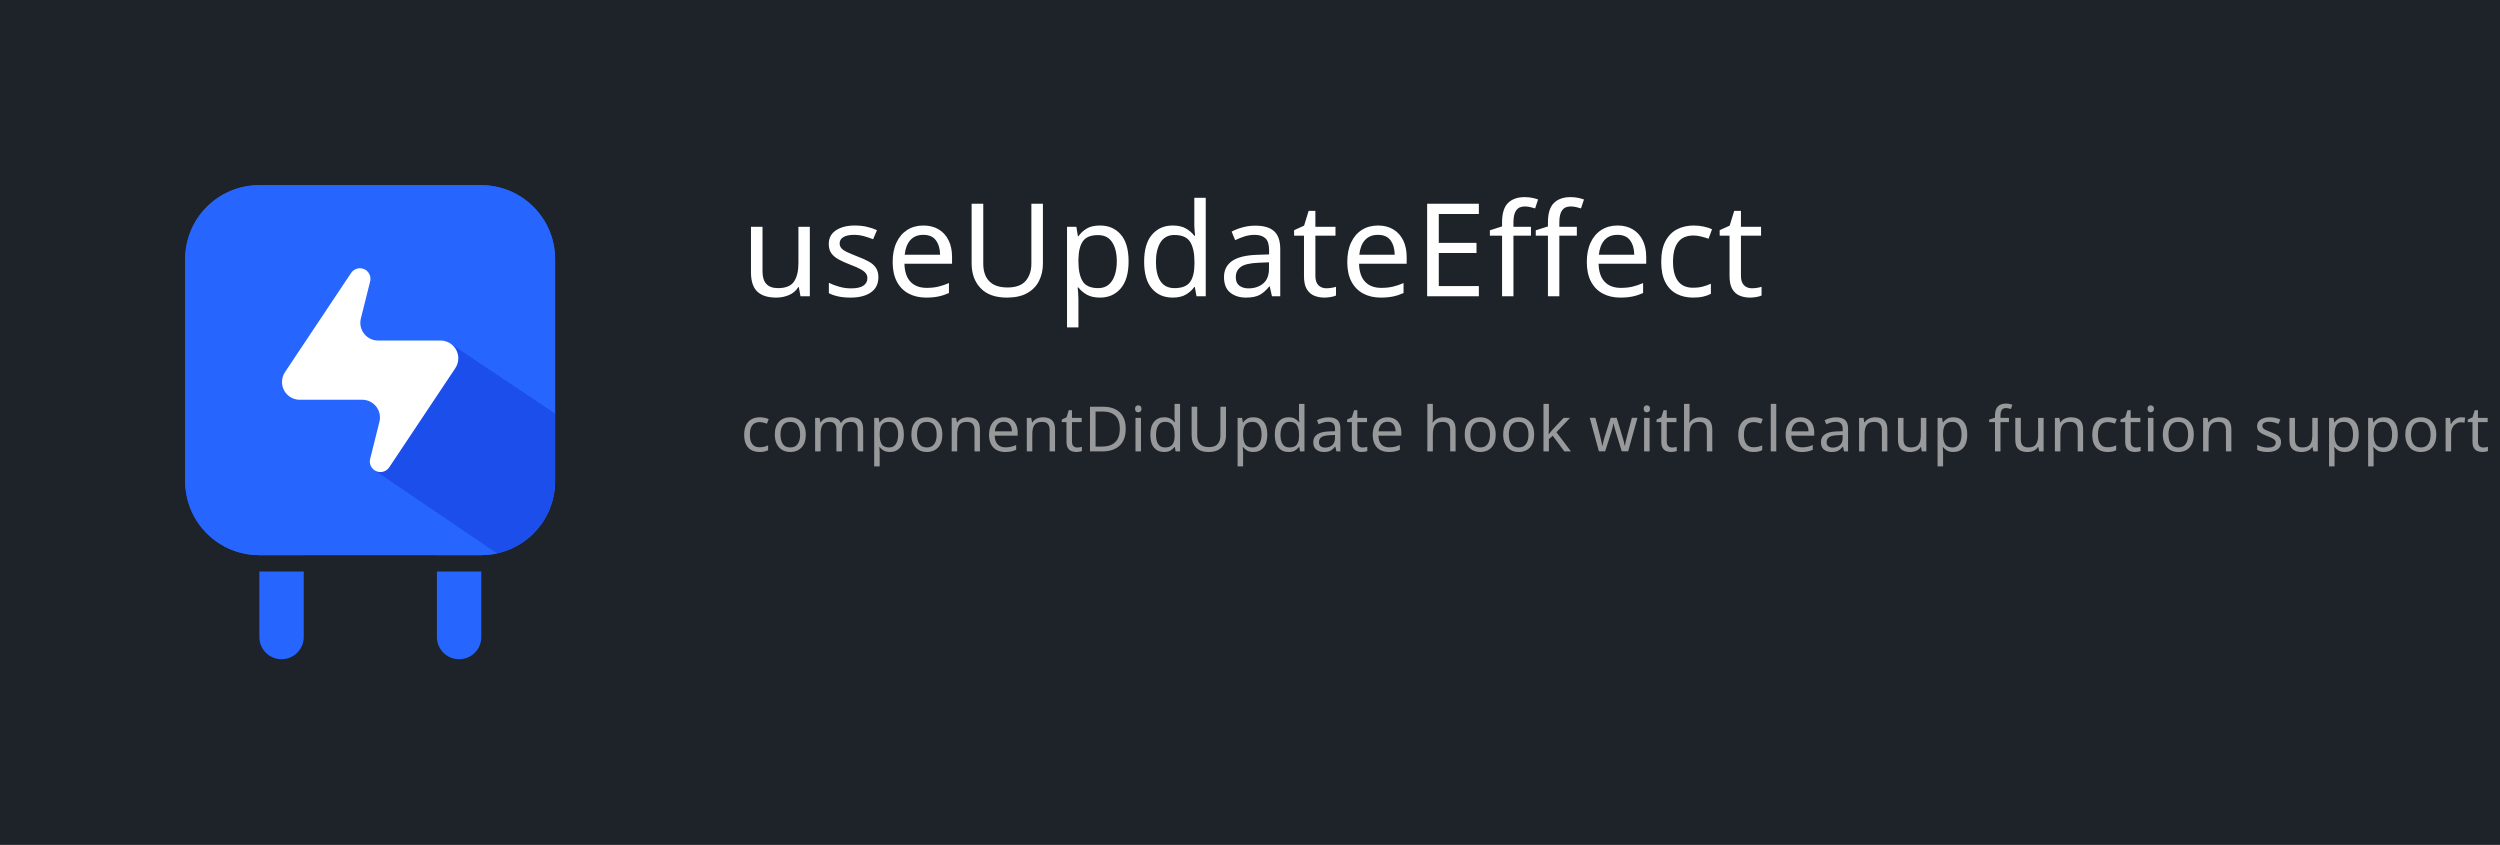
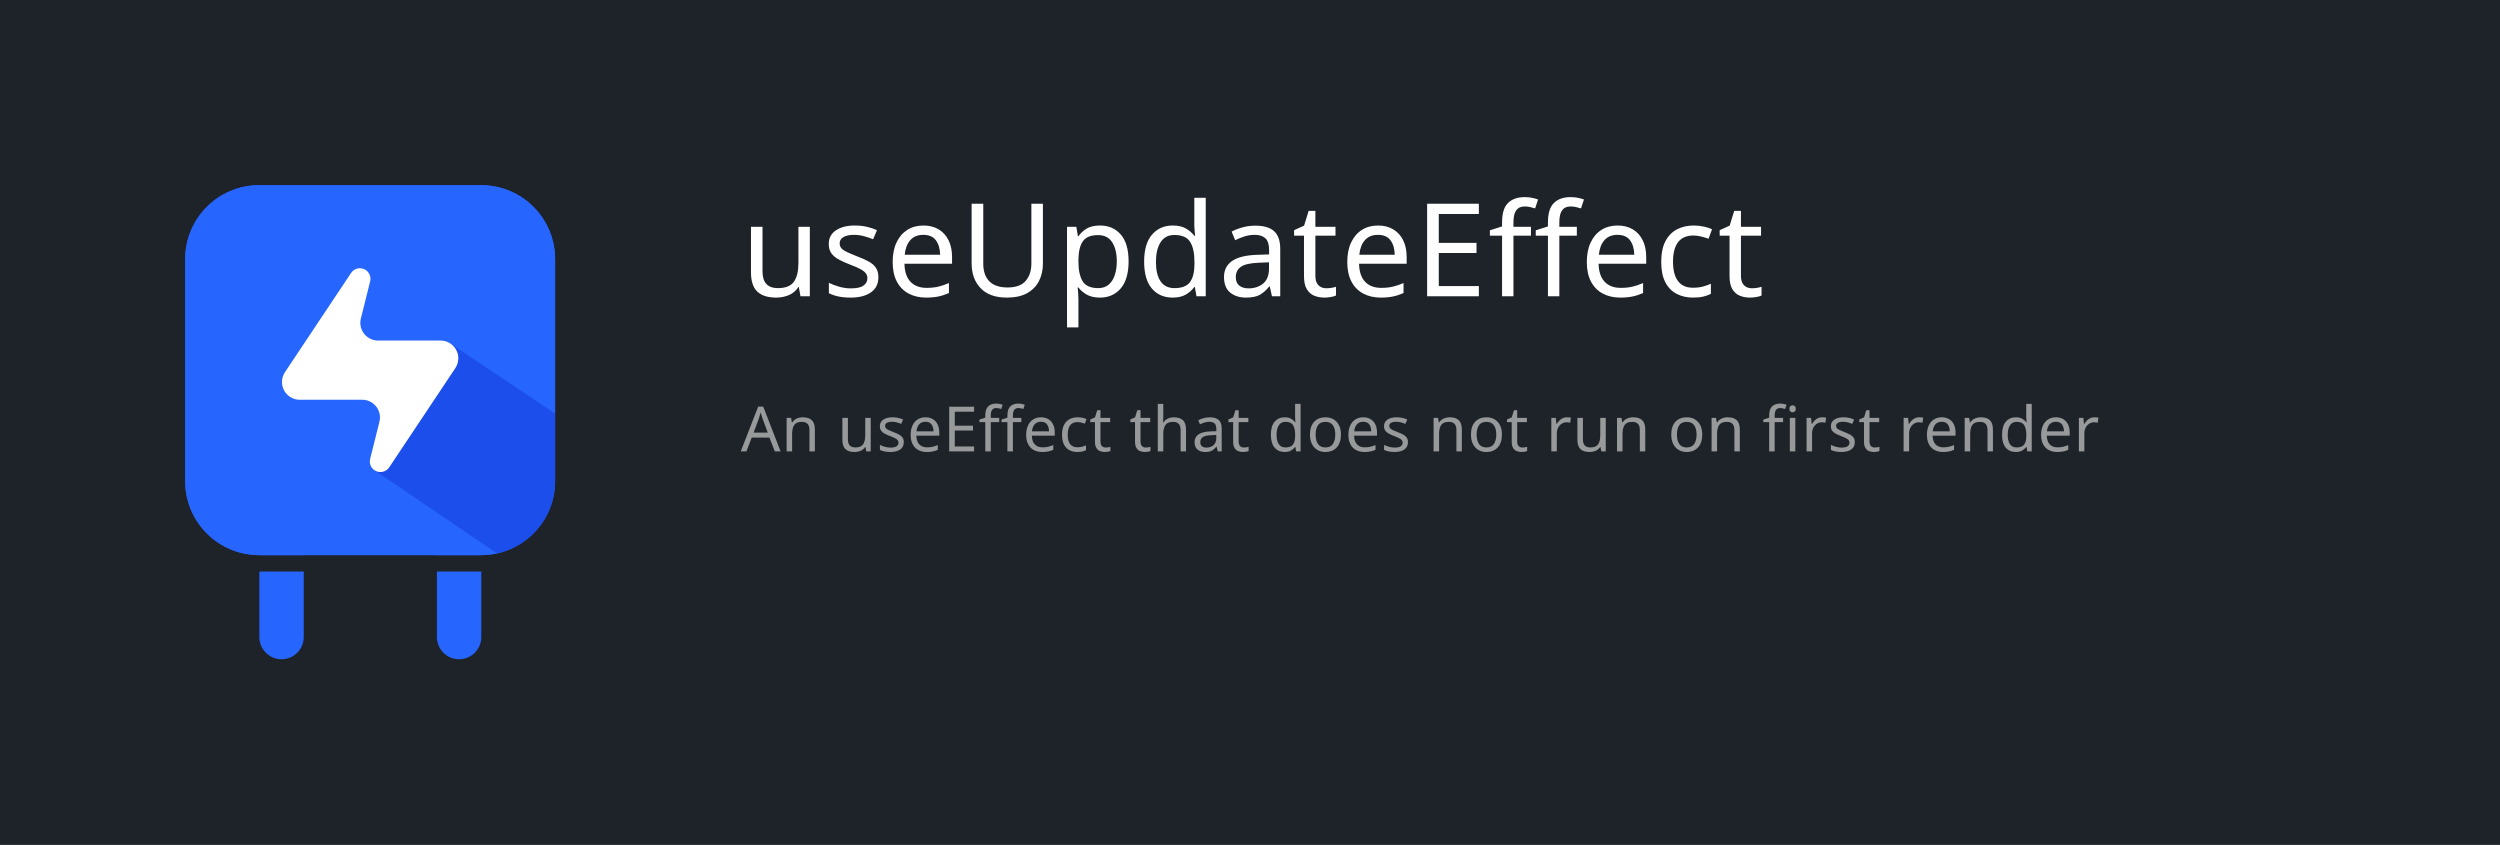
<svg xmlns="http://www.w3.org/2000/svg" xmlns:xlink="http://www.w3.org/1999/xlink" width="1080px" height="365px" viewBox="0 0 1080 365" version="1.1">
  <defs>
    <path d="M31.962,0 L127.846,0 C145.498,0 159.808,14.31 159.808,31.962 L159.808,127.846 C159.808,145.498 145.498,159.808 127.846,159.808 L31.962,159.808 C14.31,159.808 0,145.498 0,127.846 L0,31.962 C0,14.31 14.31,0 31.962,0 Z" id="path-1" />
  </defs>
  <g id="Artboard" stroke="none" stroke-width="1" fill="none" fill-rule="evenodd">
    <rect fill="#FFFFFF" x="0" y="0" width="1080" height="365" />
    <rect id="Rectangle" fill="#1D2329" x="0" y="0" width="1080" height="365" />
    <g id="Final-Icon" transform="translate(80, 80)">
      <path d="M127.925,166.91 L127.926,195.202 C127.926,200.497 123.633,204.79 118.337,204.79 C113.042,204.79 108.749,200.497 108.749,195.202 L108.749,166.91 L127.925,166.91 Z M118.337,127.846 C123.633,127.846 127.926,132.139 127.926,137.434 L127.925,159.807 L108.749,159.807 L108.749,137.434 C108.749,132.139 113.042,127.846 118.337,127.846 Z" id="Shape" fill="#2765FF" fill-rule="nonzero" />
      <path d="M51.218,166.91 L51.218,195.202 C51.218,200.497 46.925,204.79 41.63,204.79 C36.334,204.79 32.041,200.497 32.041,195.202 L32.041,166.91 L51.218,166.91 Z M41.63,127.846 C46.925,127.846 51.218,132.139 51.218,137.434 L51.218,159.807 L32.041,159.807 L32.041,137.434 C32.041,132.139 36.334,127.846 41.63,127.846 Z" id="Shape" fill="#2765FF" fill-rule="nonzero" />
      <path d="M31.962,0 L127.846,0 C145.498,0 159.808,14.31 159.808,31.962 L159.808,127.846 C159.808,145.498 145.498,159.808 127.846,159.808 L31.962,159.808 C14.31,159.808 0,145.498 0,127.846 L0,31.962 C0,14.31 14.31,0 31.962,0 Z" id="Rectangle" fill="#2765FF" fill-rule="nonzero" />
      <g id="Shadow-Mask">
        <g id="Mask" fill="#2765FF" fill-rule="nonzero">
          <path d="M31.962,0 L127.846,0 C145.498,0 159.808,14.31 159.808,31.962 L159.808,127.846 C159.808,145.498 145.498,159.808 127.846,159.808 L31.962,159.808 C14.31,159.808 0,145.498 0,127.846 L0,31.962 C0,14.31 14.31,0 31.962,0 Z" id="path-1" />
        </g>
        <g id="Rectangle-Clipped">
          <mask id="mask-2" fill="white">
            <use xlink:href="#path-1" />
          </mask>
          <g id="path-1" />
          <polygon id="Rectangle" fill="#0036BC" fill-rule="nonzero" opacity="0.284" style="mix-blend-mode: multiply;" mask="url(#mask-2)" points="114.529 68.362 194.957 122.166 159.808 176.084 81.679 123.111 115.032 69.19" />
        </g>
      </g>
      <path d="M76.472,92.688 L49.491,92.688 C45.254,92.688 41.82,89.254 41.82,85.018 C41.82,83.503 42.268,82.023 43.108,80.763 L71.676,37.91 C73.075,35.813 75.909,35.246 78.007,36.644 C79.612,37.714 80.372,39.678 79.904,41.55 L75.894,57.588 C74.867,61.698 77.366,65.863 81.476,66.89 C82.084,67.042 82.709,67.119 83.336,67.119 L110.317,67.119 C114.553,67.119 117.988,70.553 117.988,74.79 C117.988,76.304 117.539,77.785 116.699,79.045 L88.131,121.897 C86.733,123.995 83.898,124.562 81.8,123.163 C80.195,122.093 79.436,120.129 79.904,118.258 L83.913,102.22 C84.941,98.11 82.442,93.945 78.332,92.917 C77.724,92.765 77.099,92.688 76.472,92.688 Z" id="Path-14" fill="#FFFFFF" fill-rule="nonzero" />
    </g>
    <text id="title" font-family="Avenir-Medium, Avenir" font-size="56" font-weight="400" letter-spacing="0.56" fill="#FFFFFF">
      <tspan x="320" y="128">useUpdateEffect</tspan>
    </text>
    <text id="description" font-family="AvenirNext-Regular, Avenir Next" font-size="27" font-weight="normal" letter-spacing="0.27" fill="#97999A">
-       <tspan x="320" y="195"> componentDidUpdate hook with cleanup function support for react</tspan>
+       <tspan x="320" y="195"> An useEffect that does not run on first render</tspan>
      <tspan x="320" y="232" />
      <tspan x="320" y="269" />
    </text>
  </g>
</svg>
